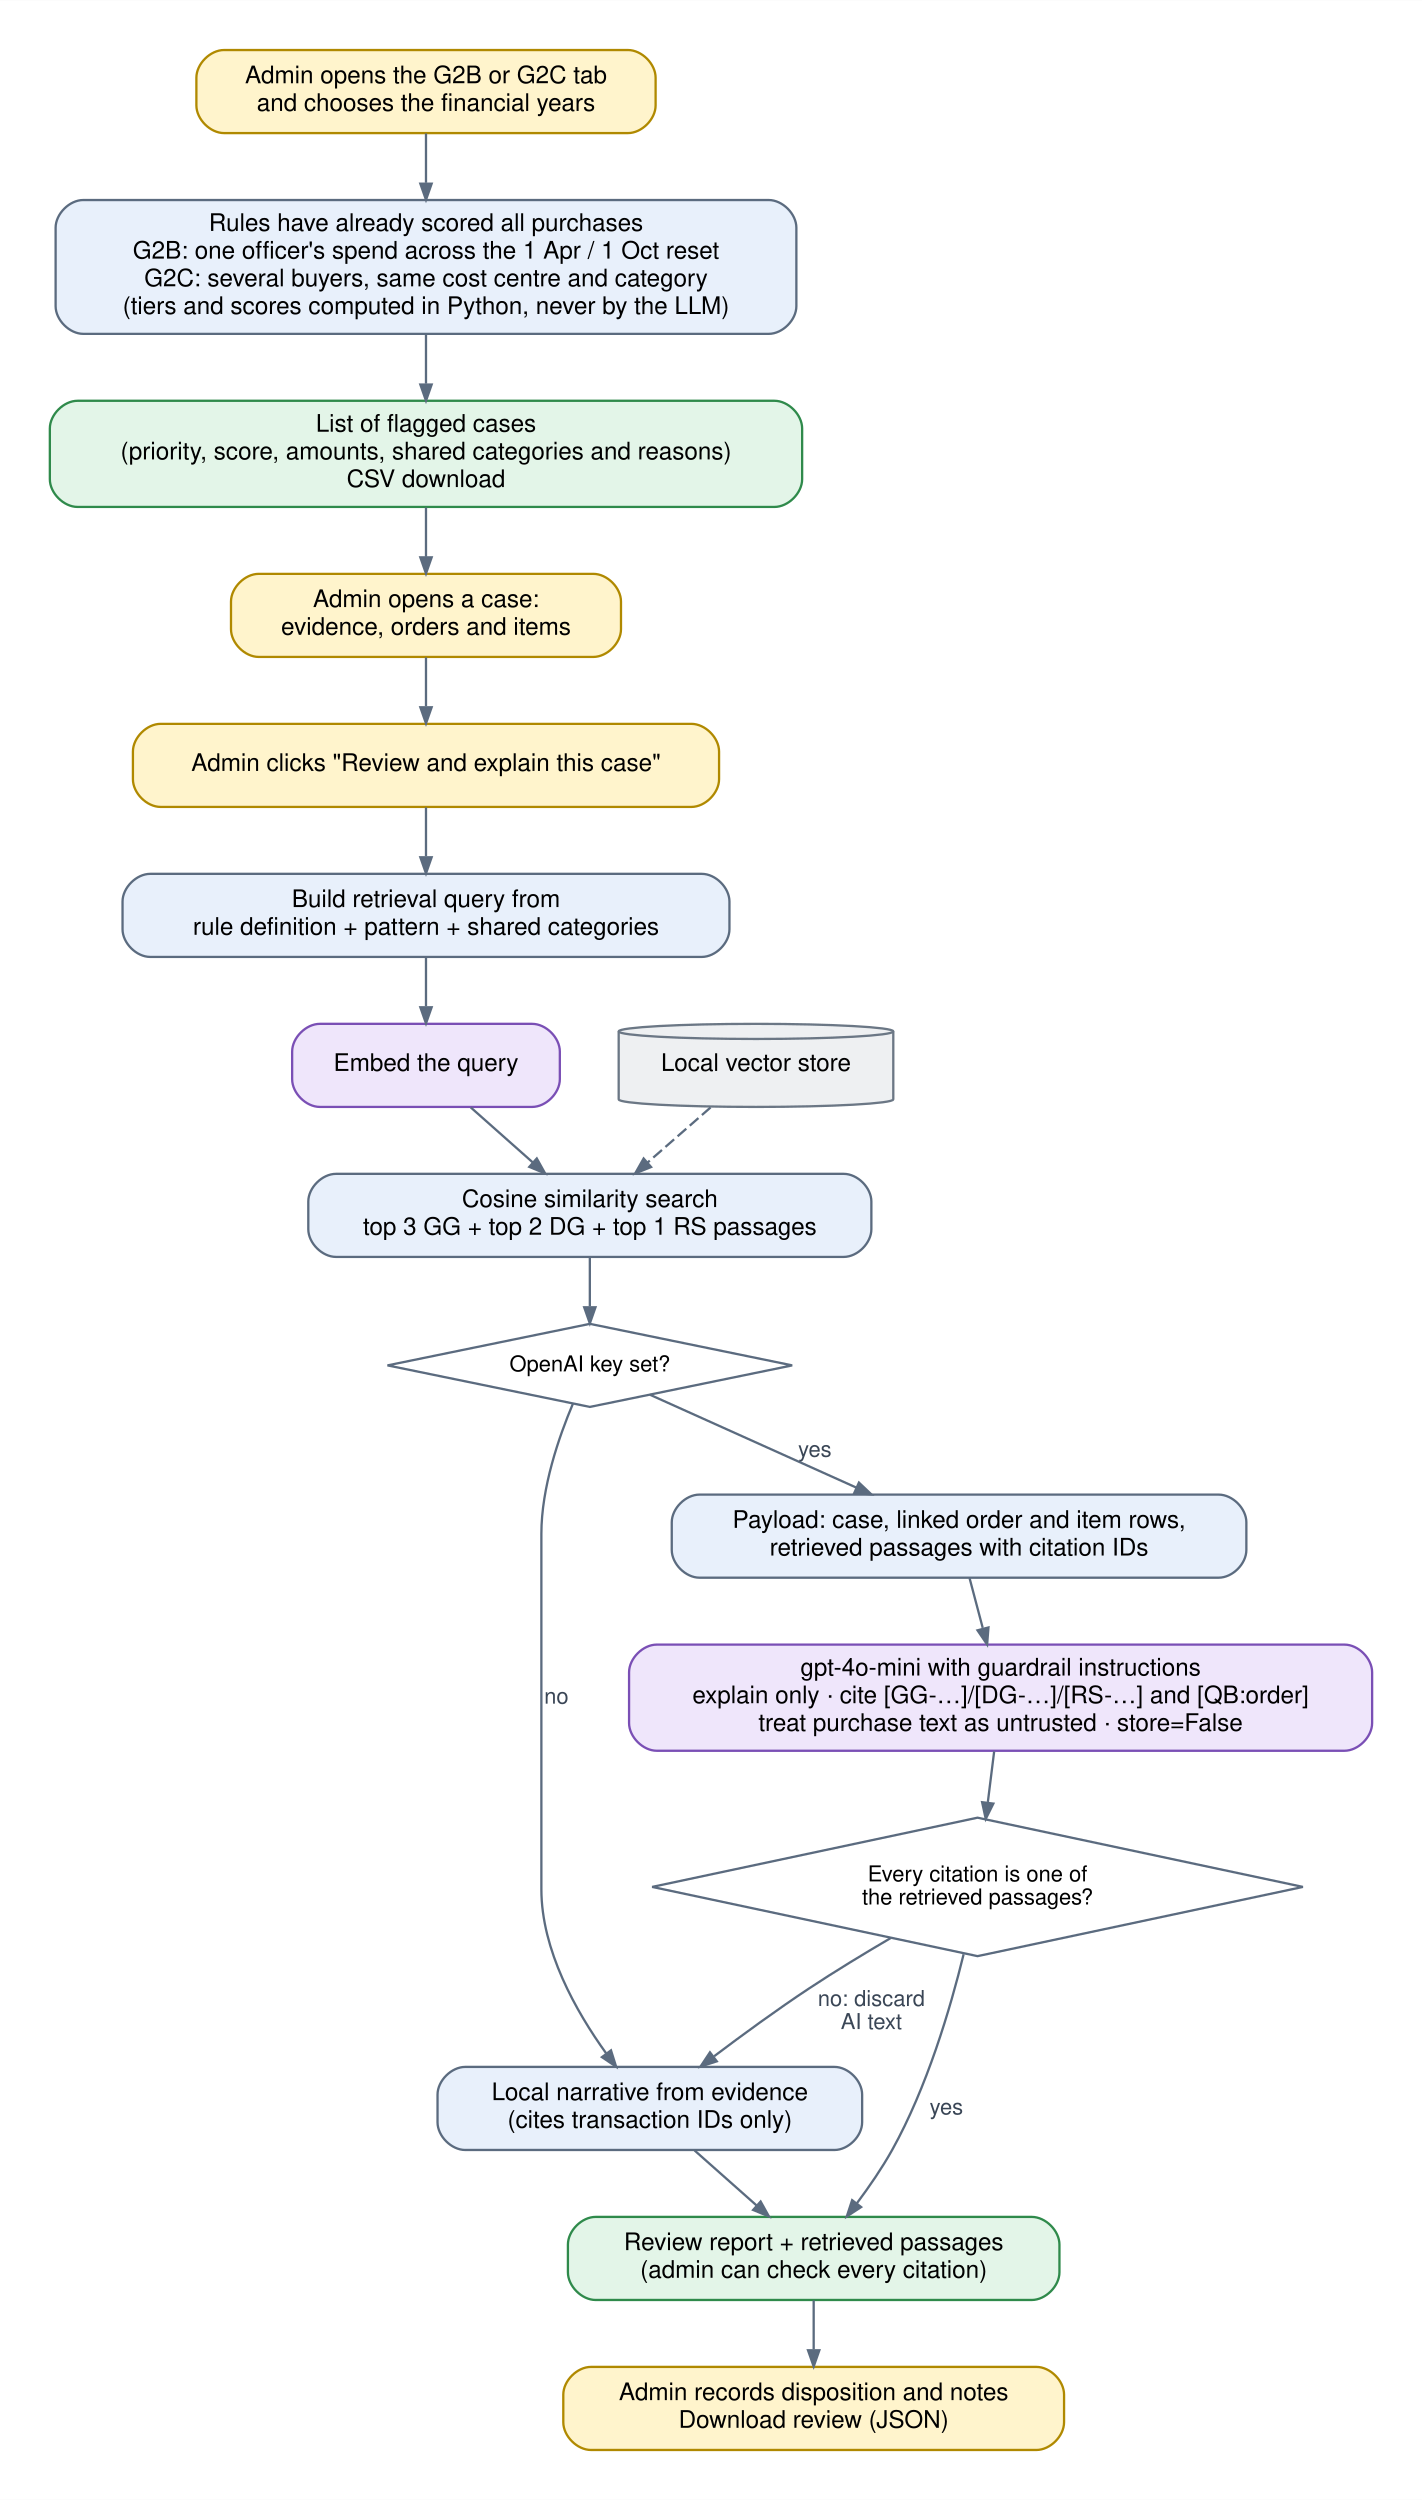
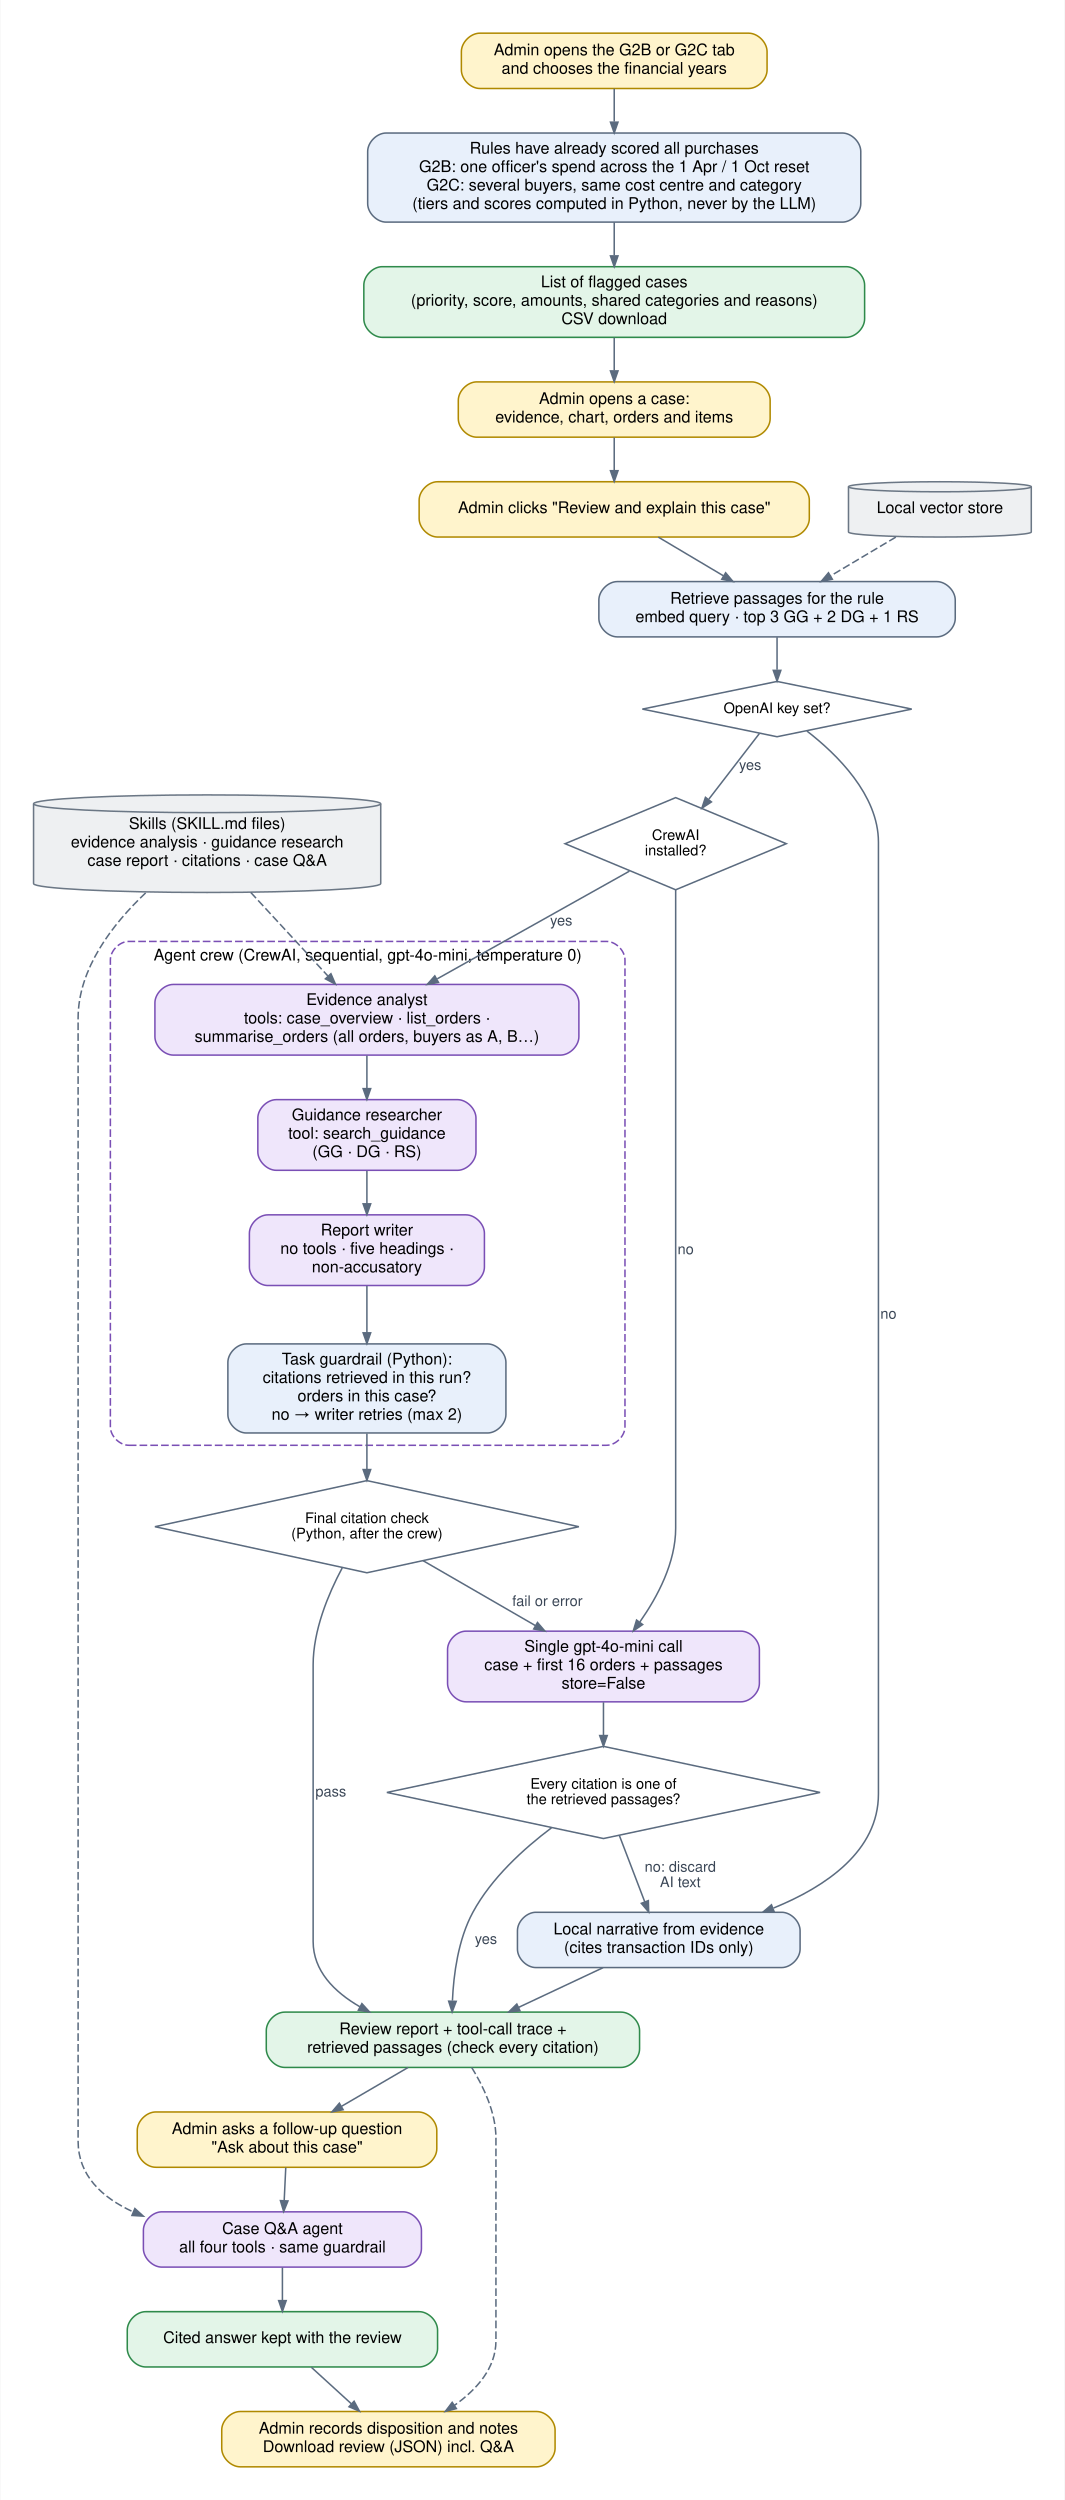
- <svg xmlns="http://www.w3.org/2000/svg" width="616pt" height="1083pt" viewBox="0.00 0.00 616.20 1083.20">
-   <g id="graph0" class="graph" transform="scale(1 1) rotate(0) translate(21.6 1061.6)">
-     <polygon fill="white" stroke="transparent" points="-21.6,21.6 -21.6,-1061.6 594.6,-1061.6 594.6,21.6 -21.6,21.6" />
+ <svg xmlns="http://www.w3.org/2000/svg" width="693pt" height="1627pt" viewBox="0.00 0.00 692.70 1627.45">
+   <g id="graph0" class="graph" transform="scale(1 1) rotate(0) translate(21.6 1605.85)">
+     <polygon fill="white" stroke="transparent" points="-21.6,21.6 -21.6,-1605.85 671.1,-1605.85 671.1,21.6 -21.6,21.6" />
+     <g id="clust1" class="cluster">
+       <path fill="white" stroke="#7a4fb5" stroke-dasharray="5,2" d="M62,-665C62,-665 373,-665 373,-665 379,-665 385,-671 385,-677 385,-677 385,-981 385,-981 385,-987 379,-993 373,-993 373,-993 62,-993 62,-993 56,-993 50,-987 50,-981 50,-981 50,-677 50,-677 50,-671 56,-665 62,-665" />
+       <text text-anchor="middle" x="217.5" y="-980.6" font-family="Helvetica,sans-Serif" font-size="10.50">Agent crew (CrewAI, sequential, gpt-4o-mini, temperature 0)</text>
+     </g>
    <g id="node1" class="node">
-       <path fill="#fff4cc" stroke="#b08900" d="M250.5,-1040C250.5,-1040 75.5,-1040 75.5,-1040 69.5,-1040 63.5,-1034 63.5,-1028 63.5,-1028 63.5,-1016 63.5,-1016 63.5,-1010 69.5,-1004 75.5,-1004 75.5,-1004 250.5,-1004 250.5,-1004 256.5,-1004 262.5,-1010 262.5,-1016 262.5,-1016 262.5,-1028 262.5,-1028 262.5,-1034 256.5,-1040 250.5,-1040" />
-       <text text-anchor="middle" x="163" y="-1025.6" font-family="Helvetica,sans-Serif" font-size="10.50">Admin opens the G2B or G2C tab</text>
-       <text text-anchor="middle" x="163" y="-1013.6" font-family="Helvetica,sans-Serif" font-size="10.50">and chooses the financial years</text>
+       <path fill="#fff4cc" stroke="#b08900" d="M465.5,-1584.25C465.5,-1584.25 290.5,-1584.25 290.5,-1584.25 284.5,-1584.25 278.5,-1578.25 278.5,-1572.25 278.5,-1572.25 278.5,-1560.25 278.5,-1560.25 278.5,-1554.25 284.5,-1548.25 290.5,-1548.25 290.5,-1548.25 465.5,-1548.25 465.5,-1548.25 471.5,-1548.25 477.5,-1554.25 477.5,-1560.25 477.5,-1560.25 477.5,-1572.25 477.5,-1572.25 477.5,-1578.25 471.5,-1584.25 465.5,-1584.25" />
+       <text text-anchor="middle" x="378" y="-1569.85" font-family="Helvetica,sans-Serif" font-size="10.50">Admin opens the G2B or G2C tab</text>
+       <text text-anchor="middle" x="378" y="-1557.85" font-family="Helvetica,sans-Serif" font-size="10.50">and chooses the financial years</text>
    </g>
    <g id="node2" class="node">
-       <path fill="#e8f0fb" stroke="#5b6b7f" d="M311.5,-975C311.5,-975 14.5,-975 14.5,-975 8.5,-975 2.5,-969 2.5,-963 2.5,-963 2.5,-929 2.5,-929 2.5,-923 8.5,-917 14.5,-917 14.5,-917 311.5,-917 311.5,-917 317.5,-917 323.5,-923 323.5,-929 323.5,-929 323.5,-963 323.5,-963 323.5,-969 317.5,-975 311.5,-975" />
-       <text text-anchor="middle" x="163" y="-961.6" font-family="Helvetica,sans-Serif" font-size="10.50">Rules have already scored all purchases</text>
-       <text text-anchor="middle" x="163" y="-949.6" font-family="Helvetica,sans-Serif" font-size="10.50">G2B: one officer's spend across the 1 Apr / 1 Oct reset</text>
-       <text text-anchor="middle" x="163" y="-937.6" font-family="Helvetica,sans-Serif" font-size="10.50">G2C: several buyers, same cost centre and category</text>
-       <text text-anchor="middle" x="163" y="-925.6" font-family="Helvetica,sans-Serif" font-size="10.50">(tiers and scores computed in Python, never by the LLM)</text>
+       <path fill="#e8f0fb" stroke="#5b6b7f" d="M526.5,-1519.25C526.5,-1519.25 229.5,-1519.25 229.5,-1519.25 223.5,-1519.25 217.5,-1513.25 217.5,-1507.25 217.5,-1507.25 217.5,-1473.25 217.5,-1473.25 217.5,-1467.25 223.5,-1461.25 229.5,-1461.25 229.5,-1461.25 526.5,-1461.25 526.5,-1461.25 532.5,-1461.25 538.5,-1467.25 538.5,-1473.25 538.5,-1473.25 538.5,-1507.25 538.5,-1507.25 538.5,-1513.25 532.5,-1519.25 526.5,-1519.25" />
+       <text text-anchor="middle" x="378" y="-1505.85" font-family="Helvetica,sans-Serif" font-size="10.50">Rules have already scored all purchases</text>
+       <text text-anchor="middle" x="378" y="-1493.85" font-family="Helvetica,sans-Serif" font-size="10.50">G2B: one officer's spend across the 1 Apr / 1 Oct reset</text>
+       <text text-anchor="middle" x="378" y="-1481.85" font-family="Helvetica,sans-Serif" font-size="10.50">G2C: several buyers, same cost centre and category</text>
+       <text text-anchor="middle" x="378" y="-1469.85" font-family="Helvetica,sans-Serif" font-size="10.50">(tiers and scores computed in Python, never by the LLM)</text>
+     </g>
+     <g id="edge4" class="edge">
+       <path fill="none" stroke="#5b6b7f" d="M378,-1548.09C378,-1541.68 378,-1534.15 378,-1526.71" />
+       <polygon fill="#5b6b7f" stroke="#5b6b7f" points="380.45,-1526.33 378,-1519.33 375.55,-1526.33 380.45,-1526.33" />
+     </g>
+     <g id="node3" class="node">
+       <path fill="#e3f5e8" stroke="#2f8a4b" d="M529,-1432.25C529,-1432.25 227,-1432.25 227,-1432.25 221,-1432.25 215,-1426.25 215,-1420.25 215,-1420.25 215,-1398.25 215,-1398.25 215,-1392.25 221,-1386.25 227,-1386.25 227,-1386.25 529,-1386.25 529,-1386.25 535,-1386.25 541,-1392.25 541,-1398.25 541,-1398.25 541,-1420.25 541,-1420.25 541,-1426.25 535,-1432.25 529,-1432.25" />
+       <text text-anchor="middle" x="378" y="-1418.85" font-family="Helvetica,sans-Serif" font-size="10.50">List of flagged cases</text>
+       <text text-anchor="middle" x="378" y="-1406.85" font-family="Helvetica,sans-Serif" font-size="10.50">(priority, score, amounts, shared categories and reasons)</text>
+       <text text-anchor="middle" x="378" y="-1394.85" font-family="Helvetica,sans-Serif" font-size="10.50">CSV download</text>
+     </g>
+     <g id="edge5" class="edge">
+       <path fill="none" stroke="#5b6b7f" d="M378,-1461.18C378,-1454.21 378,-1446.72 378,-1439.68" />
+       <polygon fill="#5b6b7f" stroke="#5b6b7f" points="380.45,-1439.28 378,-1432.28 375.55,-1439.28 380.45,-1439.28" />
+     </g>
+     <g id="node4" class="node">
+       <path fill="#fff4cc" stroke="#b08900" d="M467.5,-1357.25C467.5,-1357.25 288.5,-1357.25 288.5,-1357.25 282.5,-1357.25 276.5,-1351.25 276.5,-1345.25 276.5,-1345.25 276.5,-1333.25 276.5,-1333.25 276.5,-1327.25 282.5,-1321.25 288.5,-1321.25 288.5,-1321.25 467.5,-1321.25 467.5,-1321.25 473.5,-1321.25 479.5,-1327.25 479.5,-1333.25 479.5,-1333.25 479.5,-1345.25 479.5,-1345.25 479.5,-1351.25 473.5,-1357.25 467.5,-1357.25" />
+       <text text-anchor="middle" x="378" y="-1342.85" font-family="Helvetica,sans-Serif" font-size="10.50">Admin opens a case:</text>
+       <text text-anchor="middle" x="378" y="-1330.85" font-family="Helvetica,sans-Serif" font-size="10.50">evidence, chart, orders and items</text>
+     </g>
+     <g id="edge6" class="edge">
+       <path fill="none" stroke="#5b6b7f" d="M378,-1385.98C378,-1379.16 378,-1371.61 378,-1364.65" />
+       <polygon fill="#5b6b7f" stroke="#5b6b7f" points="380.45,-1364.39 378,-1357.39 375.55,-1364.39 380.45,-1364.39" />
+     </g>
+     <g id="node5" class="node">
+       <path fill="#fff4cc" stroke="#b08900" d="M493,-1292.25C493,-1292.25 263,-1292.25 263,-1292.25 257,-1292.25 251,-1286.25 251,-1280.25 251,-1280.25 251,-1268.25 251,-1268.25 251,-1262.25 257,-1256.25 263,-1256.25 263,-1256.25 493,-1256.25 493,-1256.25 499,-1256.25 505,-1262.25 505,-1268.25 505,-1268.25 505,-1280.25 505,-1280.25 505,-1286.25 499,-1292.25 493,-1292.25" />
+       <text text-anchor="middle" x="378" y="-1271.85" font-family="Helvetica,sans-Serif" font-size="10.50">Admin clicks "Review and explain this case"</text>
+     </g>
+     <g id="edge7" class="edge">
+       <path fill="none" stroke="#5b6b7f" d="M378,-1321.03C378,-1314.51 378,-1306.94 378,-1299.86" />
+       <polygon fill="#5b6b7f" stroke="#5b6b7f" points="380.45,-1299.44 378,-1292.44 375.55,-1299.44 380.45,-1299.44" />
+     </g>
+     <g id="node6" class="node">
+       <path fill="#e8f0fb" stroke="#5b6b7f" d="M588,-1227.25C588,-1227.25 380,-1227.25 380,-1227.25 374,-1227.25 368,-1221.25 368,-1215.25 368,-1215.25 368,-1203.25 368,-1203.25 368,-1197.25 374,-1191.25 380,-1191.25 380,-1191.25 588,-1191.25 588,-1191.25 594,-1191.25 600,-1197.25 600,-1203.25 600,-1203.25 600,-1215.25 600,-1215.25 600,-1221.25 594,-1227.25 588,-1227.25" />
+       <text text-anchor="middle" x="484" y="-1212.85" font-family="Helvetica,sans-Serif" font-size="10.50">Retrieve passages for the rule</text>
+       <text text-anchor="middle" x="484" y="-1200.85" font-family="Helvetica,sans-Serif" font-size="10.50">embed query · top 3 GG + 2 DG + 1 RS</text>
+     </g>
+     <g id="edge8" class="edge">
+       <path fill="none" stroke="#5b6b7f" d="M406.69,-1256.2C419.76,-1248.43 435.37,-1239.15 449.12,-1230.98" />
+       <polygon fill="#5b6b7f" stroke="#5b6b7f" points="450.53,-1232.99 455.29,-1227.31 448.02,-1228.78 450.53,-1232.99" />
+     </g>
+     <g id="node9" class="node">
+       <polygon fill="white" stroke="#5b6b7f" points="484,-1162.25 396.31,-1144.25 484,-1126.25 571.69,-1144.25 484,-1162.25" />
+       <text text-anchor="middle" x="484" y="-1141.65" font-family="Helvetica,sans-Serif" font-size="9.50">OpenAI key set?</text>
+     </g>
+     <g id="edge10" class="edge">
+       <path fill="none" stroke="#5b6b7f" d="M484,-1191.03C484,-1184.51 484,-1176.94 484,-1169.86" />
+       <polygon fill="#5b6b7f" stroke="#5b6b7f" points="486.45,-1169.44 484,-1162.44 481.55,-1169.44 486.45,-1169.44" />
+     </g>
+     <g id="node7" class="node">
+       <path fill="#eef0f2" stroke="#6b7785" d="M649.5,-1288.98C649.5,-1290.78 622.83,-1292.25 590,-1292.25 557.17,-1292.25 530.5,-1290.78 530.5,-1288.98 530.5,-1288.98 530.5,-1259.52 530.5,-1259.52 530.5,-1257.72 557.17,-1256.25 590,-1256.25 622.83,-1256.25 649.5,-1257.72 649.5,-1259.52 649.5,-1259.52 649.5,-1288.98 649.5,-1288.98" />
+       <path fill="none" stroke="#6b7785" d="M649.5,-1288.98C649.5,-1287.17 622.83,-1285.7 590,-1285.7 557.17,-1285.7 530.5,-1287.17 530.5,-1288.98" />
+       <text text-anchor="middle" x="590" y="-1271.85" font-family="Helvetica,sans-Serif" font-size="10.50">Local vector store</text>
+     </g>
+     <g id="edge9" class="edge">
+       <path fill="none" stroke="#5b6b7f" stroke-dasharray="5,2" d="M561.31,-1256.2C548.24,-1248.43 532.63,-1239.15 518.88,-1230.98" />
+       <polygon fill="#5b6b7f" stroke="#5b6b7f" points="519.98,-1228.78 512.71,-1227.31 517.47,-1232.99 519.98,-1228.78" />
+     </g>
+     <g id="node8" class="node">
+       <path fill="#eef0f2" stroke="#6b7785" d="M226,-1082.6C226,-1085.79 175.35,-1088.38 113,-1088.38 50.65,-1088.38 0,-1085.79 0,-1082.6 0,-1082.6 0,-1030.65 0,-1030.65 0,-1027.46 50.65,-1024.87 113,-1024.87 175.35,-1024.87 226,-1027.46 226,-1030.65 226,-1030.65 226,-1082.6 226,-1082.6" />
+       <path fill="none" stroke="#6b7785" d="M226,-1082.6C226,-1079.42 175.35,-1076.83 113,-1076.83 50.65,-1076.83 0,-1079.42 0,-1082.6" />
+       <text text-anchor="middle" x="113" y="-1066.22" font-family="Helvetica,sans-Serif" font-size="10.50">Skills (SKILL.md files)</text>
+       <text text-anchor="middle" x="113" y="-1054.22" font-family="Helvetica,sans-Serif" font-size="10.50">evidence analysis · guidance research</text>
+       <text text-anchor="middle" x="113" y="-1042.22" font-family="Helvetica,sans-Serif" font-size="10.50">case report · citations · case Q&amp;A</text>
+     </g>
+     <g id="node11" class="node">
+       <path fill="#efe6fb" stroke="#7a4fb5" d="M343,-965C343,-965 91,-965 91,-965 85,-965 79,-959 79,-953 79,-953 79,-931 79,-931 79,-925 85,-919 91,-919 91,-919 343,-919 343,-919 349,-919 355,-925 355,-931 355,-931 355,-953 355,-953 355,-959 349,-965 343,-965" />
+       <text text-anchor="middle" x="217" y="-951.6" font-family="Helvetica,sans-Serif" font-size="10.50">Evidence analyst</text>
+       <text text-anchor="middle" x="217" y="-939.6" font-family="Helvetica,sans-Serif" font-size="10.50">tools: case_overview · list_orders ·</text>
+       <text text-anchor="middle" x="217" y="-927.6" font-family="Helvetica,sans-Serif" font-size="10.50">summarise_orders (all orders, buyers as A, B…)</text>
+     </g>
+     <g id="edge15" class="edge">
+       <path fill="none" stroke="#5b6b7f" stroke-dasharray="5,2" d="M141.42,-1024.85C157.09,-1007.88 176.38,-986.99 191.55,-970.56" />
+       <polygon fill="#5b6b7f" stroke="#5b6b7f" points="193.58,-971.97 196.53,-965.17 189.98,-968.65 193.58,-971.97" />
+     </g>
+     <g id="node21" class="node">
+       <path fill="#efe6fb" stroke="#7a4fb5" d="M240.5,-166C240.5,-166 83.5,-166 83.5,-166 77.5,-166 71.5,-160 71.5,-154 71.5,-154 71.5,-142 71.5,-142 71.5,-136 77.5,-130 83.5,-130 83.5,-130 240.5,-130 240.5,-130 246.5,-130 252.5,-136 252.5,-142 252.5,-142 252.5,-154 252.5,-154 252.5,-160 246.5,-166 240.5,-166" />
+       <text text-anchor="middle" x="162" y="-151.6" font-family="Helvetica,sans-Serif" font-size="10.50">Case Q&amp;A agent</text>
+       <text text-anchor="middle" x="162" y="-139.6" font-family="Helvetica,sans-Serif" font-size="10.50">all four tools · same guardrail</text>
+     </g>
+     <g id="edge16" class="edge">
+       <path fill="none" stroke="#5b6b7f" stroke-dasharray="5,2" d="M72.97,-1024.61C51.33,-1004.14 29,-975.2 29,-943 29,-943 29,-943 29,-212 29,-189.66 44.52,-175.23 64.96,-165.91" />
+       <polygon fill="#5b6b7f" stroke="#5b6b7f" points="65.95,-168.15 71.45,-163.18 64.05,-163.64 65.95,-168.15" />
+     </g>
+     <g id="node10" class="node">
+       <polygon fill="white" stroke="#5b6b7f" points="418,-1086.62 346,-1056.62 418,-1026.62 490,-1056.62 418,-1086.62" />
+       <text text-anchor="middle" x="418" y="-1059.03" font-family="Helvetica,sans-Serif" font-size="9.50">CrewAI</text>
+       <text text-anchor="middle" x="418" y="-1049.03" font-family="Helvetica,sans-Serif" font-size="9.50">installed?</text>
+     </g>
+     <g id="edge12" class="edge">
+       <path fill="none" stroke="#5b6b7f" d="M472.5,-1128.34C463.46,-1116.6 450.59,-1099.9 439.63,-1085.68" />
+       <polygon fill="#5b6b7f" stroke="#5b6b7f" points="441.27,-1083.81 435.06,-1079.76 437.39,-1086.8 441.27,-1083.81" />
+       <text text-anchor="middle" x="466.5" y="-1104.65" font-family="Helvetica,sans-Serif" font-size="9.50" fill="#3a4656">yes</text>
+     </g>
+     <g id="node18" class="node">
+       <path fill="#e8f0fb" stroke="#5b6b7f" d="M487,-361C487,-361 327,-361 327,-361 321,-361 315,-355 315,-349 315,-349 315,-337 315,-337 315,-331 321,-325 327,-325 327,-325 487,-325 487,-325 493,-325 499,-331 499,-337 499,-337 499,-349 499,-349 499,-355 493,-361 487,-361" />
+       <text text-anchor="middle" x="407" y="-346.6" font-family="Helvetica,sans-Serif" font-size="10.50">Local narrative from evidence</text>
+       <text text-anchor="middle" x="407" y="-334.6" font-family="Helvetica,sans-Serif" font-size="10.50">(cites transaction IDs only)</text>
+     </g>
+     <g id="edge11" class="edge">
+       <path fill="none" stroke="#5b6b7f" d="M503.45,-1129.95C522.91,-1114.89 550,-1088.41 550,-1057.62 550,-1057.62 550,-1057.62 550,-438 550,-401.09 516.33,-377.87 481.67,-363.74" />
+       <polygon fill="#5b6b7f" stroke="#5b6b7f" points="482.14,-361.3 474.73,-361.04 480.36,-365.86 482.14,-361.3" />
+       <text text-anchor="middle" x="556.5" y="-747.4" font-family="Helvetica,sans-Serif" font-size="9.50" fill="#3a4656">no</text>
+     </g>
+     <g id="edge13" class="edge">
+       <path fill="none" stroke="#5b6b7f" d="M387.91,-1038.76C354.78,-1020.2 301.14,-990.14 262.79,-968.66" />
+       <polygon fill="#5b6b7f" stroke="#5b6b7f" points="263.6,-966.3 256.29,-965.02 261.2,-970.58 263.6,-966.3" />
+       <text text-anchor="middle" x="343.5" y="-1003.4" font-family="Helvetica,sans-Serif" font-size="9.50" fill="#3a4656">yes</text>
+     </g>
+     <g id="node16" class="node">
+       <path fill="#efe6fb" stroke="#7a4fb5" d="M460.5,-544C460.5,-544 281.5,-544 281.5,-544 275.5,-544 269.5,-538 269.5,-532 269.5,-532 269.5,-510 269.5,-510 269.5,-504 275.5,-498 281.5,-498 281.5,-498 460.5,-498 460.5,-498 466.5,-498 472.5,-504 472.5,-510 472.5,-510 472.5,-532 472.5,-532 472.5,-538 466.5,-544 460.5,-544" />
+       <text text-anchor="middle" x="371" y="-530.6" font-family="Helvetica,sans-Serif" font-size="10.50">Single gpt-4o-mini call</text>
+       <text text-anchor="middle" x="371" y="-518.6" font-family="Helvetica,sans-Serif" font-size="10.50">case + first 16 orders + passages</text>
+       <text text-anchor="middle" x="371" y="-506.6" font-family="Helvetica,sans-Serif" font-size="10.50">store=False</text>
+     </g>
+     <g id="edge14" class="edge">
+       <path fill="none" stroke="#5b6b7f" d="M418,-1026.46C418,-1003.72 418,-971.35 418,-943 418,-943 418,-943 418,-611 418,-588.75 406.37,-566.61 394.68,-549.98" />
+       <polygon fill="#5b6b7f" stroke="#5b6b7f" points="396.5,-548.31 390.39,-544.11 392.54,-551.21 396.5,-548.31" />
+       <text text-anchor="middle" x="424.5" y="-789.4" font-family="Helvetica,sans-Serif" font-size="9.50" fill="#3a4656">no</text>
+     </g>
+     <g id="node12" class="node">
+       <path fill="#efe6fb" stroke="#7a4fb5" d="M276,-890C276,-890 158,-890 158,-890 152,-890 146,-884 146,-878 146,-878 146,-856 146,-856 146,-850 152,-844 158,-844 158,-844 276,-844 276,-844 282,-844 288,-850 288,-856 288,-856 288,-878 288,-878 288,-884 282,-890 276,-890" />
+       <text text-anchor="middle" x="217" y="-876.6" font-family="Helvetica,sans-Serif" font-size="10.50">Guidance researcher</text>
+       <text text-anchor="middle" x="217" y="-864.6" font-family="Helvetica,sans-Serif" font-size="10.50">tool: search_guidance</text>
+       <text text-anchor="middle" x="217" y="-852.6" font-family="Helvetica,sans-Serif" font-size="10.50">(GG · DG · RS)</text>
    </g>
    <g id="edge1" class="edge">
-       <path fill="none" stroke="#5b6b7f" d="M163,-1003.84C163,-997.43 163,-989.9 163,-982.46" />
-       <polygon fill="#5b6b7f" stroke="#5b6b7f" points="165.45,-982.08 163,-975.08 160.55,-982.08 165.45,-982.08" />
-     </g>
-     <g id="node3" class="node">
-       <path fill="#e3f5e8" stroke="#2f8a4b" d="M314,-888C314,-888 12,-888 12,-888 6,-888 0,-882 0,-876 0,-876 0,-854 0,-854 0,-848 6,-842 12,-842 12,-842 314,-842 314,-842 320,-842 326,-848 326,-854 326,-854 326,-876 326,-876 326,-882 320,-888 314,-888" />
-       <text text-anchor="middle" x="163" y="-874.6" font-family="Helvetica,sans-Serif" font-size="10.50">List of flagged cases</text>
-       <text text-anchor="middle" x="163" y="-862.6" font-family="Helvetica,sans-Serif" font-size="10.50">(priority, score, amounts, shared categories and reasons)</text>
-       <text text-anchor="middle" x="163" y="-850.6" font-family="Helvetica,sans-Serif" font-size="10.50">CSV download</text>
+       <path fill="none" stroke="#5b6b7f" d="M217,-918.7C217,-911.91 217,-904.34 217,-897.16" />
+       <polygon fill="#5b6b7f" stroke="#5b6b7f" points="219.45,-897.16 217,-890.16 214.55,-897.16 219.45,-897.16" />
+     </g>
+     <g id="node13" class="node">
+       <path fill="#efe6fb" stroke="#7a4fb5" d="M281.5,-815C281.5,-815 152.5,-815 152.5,-815 146.5,-815 140.5,-809 140.5,-803 140.5,-803 140.5,-781 140.5,-781 140.5,-775 146.5,-769 152.5,-769 152.5,-769 281.5,-769 281.5,-769 287.5,-769 293.5,-775 293.5,-781 293.5,-781 293.5,-803 293.5,-803 293.5,-809 287.5,-815 281.5,-815" />
+       <text text-anchor="middle" x="217" y="-801.6" font-family="Helvetica,sans-Serif" font-size="10.50">Report writer</text>
+       <text text-anchor="middle" x="217" y="-789.6" font-family="Helvetica,sans-Serif" font-size="10.50">no tools · five headings ·</text>
+       <text text-anchor="middle" x="217" y="-777.6" font-family="Helvetica,sans-Serif" font-size="10.50">non-accusatory</text>
    </g>
    <g id="edge2" class="edge">
-       <path fill="none" stroke="#5b6b7f" d="M163,-916.93C163,-909.96 163,-902.47 163,-895.43" />
-       <polygon fill="#5b6b7f" stroke="#5b6b7f" points="165.45,-895.03 163,-888.03 160.55,-895.03 165.45,-895.03" />
-     </g>
-     <g id="node4" class="node">
-       <path fill="#fff4cc" stroke="#b08900" d="M235.5,-813C235.5,-813 90.5,-813 90.5,-813 84.5,-813 78.5,-807 78.5,-801 78.5,-801 78.5,-789 78.5,-789 78.5,-783 84.5,-777 90.5,-777 90.5,-777 235.5,-777 235.5,-777 241.5,-777 247.5,-783 247.5,-789 247.5,-789 247.5,-801 247.5,-801 247.5,-807 241.5,-813 235.5,-813" />
-       <text text-anchor="middle" x="163" y="-798.6" font-family="Helvetica,sans-Serif" font-size="10.50">Admin opens a case:</text>
-       <text text-anchor="middle" x="163" y="-786.6" font-family="Helvetica,sans-Serif" font-size="10.50">evidence, orders and items</text>
+       <path fill="none" stroke="#5b6b7f" d="M217,-843.7C217,-836.91 217,-829.34 217,-822.16" />
+       <polygon fill="#5b6b7f" stroke="#5b6b7f" points="219.45,-822.16 217,-815.16 214.55,-822.16 219.45,-822.16" />
+     </g>
+     <g id="node14" class="node">
+       <path fill="#e8f0fb" stroke="#5b6b7f" d="M295.5,-731C295.5,-731 138.5,-731 138.5,-731 132.5,-731 126.5,-725 126.5,-719 126.5,-719 126.5,-685 126.5,-685 126.5,-679 132.5,-673 138.5,-673 138.5,-673 295.5,-673 295.5,-673 301.5,-673 307.5,-679 307.5,-685 307.5,-685 307.5,-719 307.5,-719 307.5,-725 301.5,-731 295.5,-731" />
+       <text text-anchor="middle" x="217" y="-717.6" font-family="Helvetica,sans-Serif" font-size="10.50">Task guardrail (Python):</text>
+       <text text-anchor="middle" x="217" y="-705.6" font-family="Helvetica,sans-Serif" font-size="10.50">citations retrieved in this run?</text>
+       <text text-anchor="middle" x="217" y="-693.6" font-family="Helvetica,sans-Serif" font-size="10.50">orders in this case?</text>
+       <text text-anchor="middle" x="217" y="-681.6" font-family="Helvetica,sans-Serif" font-size="10.50">no → writer retries (max 2)</text>
    </g>
    <g id="edge3" class="edge">
-       <path fill="none" stroke="#5b6b7f" d="M163,-841.73C163,-834.91 163,-827.36 163,-820.4" />
-       <polygon fill="#5b6b7f" stroke="#5b6b7f" points="165.45,-820.14 163,-813.14 160.55,-820.14 165.45,-820.14" />
-     </g>
-     <g id="node5" class="node">
-       <path fill="#fff4cc" stroke="#b08900" d="M278,-748C278,-748 48,-748 48,-748 42,-748 36,-742 36,-736 36,-736 36,-724 36,-724 36,-718 42,-712 48,-712 48,-712 278,-712 278,-712 284,-712 290,-718 290,-724 290,-724 290,-736 290,-736 290,-742 284,-748 278,-748" />
-       <text text-anchor="middle" x="163" y="-727.6" font-family="Helvetica,sans-Serif" font-size="10.50">Admin clicks "Review and explain this case"</text>
-     </g>
-     <g id="edge4" class="edge">
-       <path fill="none" stroke="#5b6b7f" d="M163,-776.78C163,-770.26 163,-762.69 163,-755.61" />
-       <polygon fill="#5b6b7f" stroke="#5b6b7f" points="165.45,-755.19 163,-748.19 160.55,-755.19 165.45,-755.19" />
-     </g>
-     <g id="node6" class="node">
-       <path fill="#e8f0fb" stroke="#5b6b7f" d="M282.5,-683C282.5,-683 43.5,-683 43.5,-683 37.5,-683 31.5,-677 31.5,-671 31.5,-671 31.5,-659 31.5,-659 31.5,-653 37.5,-647 43.5,-647 43.5,-647 282.5,-647 282.5,-647 288.5,-647 294.5,-653 294.5,-659 294.5,-659 294.5,-671 294.5,-671 294.5,-677 288.5,-683 282.5,-683" />
-       <text text-anchor="middle" x="163" y="-668.6" font-family="Helvetica,sans-Serif" font-size="10.50">Build retrieval query from</text>
-       <text text-anchor="middle" x="163" y="-656.6" font-family="Helvetica,sans-Serif" font-size="10.50">rule definition + pattern + shared categories</text>
-     </g>
-     <g id="edge5" class="edge">
-       <path fill="none" stroke="#5b6b7f" d="M163,-711.78C163,-705.26 163,-697.69 163,-690.61" />
-       <polygon fill="#5b6b7f" stroke="#5b6b7f" points="165.45,-690.19 163,-683.19 160.55,-690.19 165.45,-690.19" />
-     </g>
-     <g id="node7" class="node">
-       <path fill="#efe6fb" stroke="#7a4fb5" d="M209,-618C209,-618 117,-618 117,-618 111,-618 105,-612 105,-606 105,-606 105,-594 105,-594 105,-588 111,-582 117,-582 117,-582 209,-582 209,-582 215,-582 221,-588 221,-594 221,-594 221,-606 221,-606 221,-612 215,-618 209,-618" />
-       <text text-anchor="middle" x="163" y="-597.6" font-family="Helvetica,sans-Serif" font-size="10.50">Embed the query</text>
-     </g>
-     <g id="edge6" class="edge">
-       <path fill="none" stroke="#5b6b7f" d="M163,-646.78C163,-640.26 163,-632.69 163,-625.61" />
-       <polygon fill="#5b6b7f" stroke="#5b6b7f" points="165.45,-625.19 163,-618.19 160.55,-625.19 165.45,-625.19" />
-     </g>
-     <g id="node8" class="node">
-       <path fill="#e8f0fb" stroke="#5b6b7f" d="M344,-553C344,-553 124,-553 124,-553 118,-553 112,-547 112,-541 112,-541 112,-529 112,-529 112,-523 118,-517 124,-517 124,-517 344,-517 344,-517 350,-517 356,-523 356,-529 356,-529 356,-541 356,-541 356,-547 350,-553 344,-553" />
-       <text text-anchor="middle" x="234" y="-538.6" font-family="Helvetica,sans-Serif" font-size="10.50">Cosine similarity search</text>
-       <text text-anchor="middle" x="234" y="-526.6" font-family="Helvetica,sans-Serif" font-size="10.50">top 3 GG + top 2 DG + top 1 RS passages</text>
-     </g>
-     <g id="edge7" class="edge">
-       <path fill="none" stroke="#5b6b7f" d="M182.4,-581.78C190.7,-574.42 200.48,-565.74 209.29,-557.93" />
-       <polygon fill="#5b6b7f" stroke="#5b6b7f" points="211.01,-559.67 214.62,-553.19 207.76,-556.01 211.01,-559.67" />
-     </g>
-     <g id="node10" class="node">
-       <polygon fill="white" stroke="#5b6b7f" points="234,-488 146.31,-470 234,-452 321.69,-470 234,-488" />
-       <text text-anchor="middle" x="234" y="-467.4" font-family="Helvetica,sans-Serif" font-size="9.50">OpenAI key set?</text>
-     </g>
-     <g id="edge9" class="edge">
-       <path fill="none" stroke="#5b6b7f" d="M234,-516.78C234,-510.26 234,-502.69 234,-495.61" />
-       <polygon fill="#5b6b7f" stroke="#5b6b7f" points="236.45,-495.19 234,-488.19 231.55,-495.19 236.45,-495.19" />
-     </g>
-     <g id="node9" class="node">
-       <path fill="#eef0f2" stroke="#6b7785" d="M365.5,-614.73C365.5,-616.53 338.83,-618 306,-618 273.17,-618 246.5,-616.53 246.5,-614.73 246.5,-614.73 246.5,-585.27 246.5,-585.27 246.5,-583.47 273.17,-582 306,-582 338.83,-582 365.5,-583.47 365.5,-585.27 365.5,-585.27 365.5,-614.73 365.5,-614.73" />
-       <path fill="none" stroke="#6b7785" d="M365.5,-614.73C365.5,-612.92 338.83,-611.45 306,-611.45 273.17,-611.45 246.5,-612.92 246.5,-614.73" />
-       <text text-anchor="middle" x="306" y="-597.6" font-family="Helvetica,sans-Serif" font-size="10.50">Local vector store</text>
-     </g>
-     <g id="edge8" class="edge">
-       <path fill="none" stroke="#5b6b7f" stroke-dasharray="5,2" d="M286.33,-581.78C277.91,-574.42 267.99,-565.74 259.06,-557.93" />
-       <polygon fill="#5b6b7f" stroke="#5b6b7f" points="260.53,-555.96 253.65,-553.19 257.31,-559.65 260.53,-555.96" />
-     </g>
-     <g id="node11" class="node">
-       <path fill="#e8f0fb" stroke="#5b6b7f" d="M340,-166C340,-166 180,-166 180,-166 174,-166 168,-160 168,-154 168,-154 168,-142 168,-142 168,-136 174,-130 180,-130 180,-130 340,-130 340,-130 346,-130 352,-136 352,-142 352,-142 352,-154 352,-154 352,-160 346,-166 340,-166" />
-       <text text-anchor="middle" x="260" y="-151.6" font-family="Helvetica,sans-Serif" font-size="10.50">Local narrative from evidence</text>
-       <text text-anchor="middle" x="260" y="-139.6" font-family="Helvetica,sans-Serif" font-size="10.50">(cites transaction IDs only)</text>
-     </g>
-     <g id="edge10" class="edge">
-       <path fill="none" stroke="#5b6b7f" d="M226.66,-453.37C220.6,-439.03 213,-417.05 213,-397 213,-397 213,-397 213,-243 213,-216.61 228.01,-190.03 241.06,-171.9" />
-       <polygon fill="#5b6b7f" stroke="#5b6b7f" points="243.17,-173.17 245.39,-166.09 239.24,-170.24 243.17,-173.17" />
-       <text text-anchor="middle" x="219.5" y="-323.4" font-family="Helvetica,sans-Serif" font-size="9.50" fill="#3a4656">no</text>
-     </g>
-     <g id="node12" class="node">
-       <path fill="#e8f0fb" stroke="#5b6b7f" d="M506.5,-414C506.5,-414 281.5,-414 281.5,-414 275.5,-414 269.5,-408 269.5,-402 269.5,-402 269.5,-390 269.5,-390 269.5,-384 275.5,-378 281.5,-378 281.5,-378 506.5,-378 506.5,-378 512.5,-378 518.5,-384 518.5,-390 518.5,-390 518.5,-402 518.5,-402 518.5,-408 512.5,-414 506.5,-414" />
-       <text text-anchor="middle" x="394" y="-399.6" font-family="Helvetica,sans-Serif" font-size="10.50">Payload: case, linked order and item rows,</text>
-       <text text-anchor="middle" x="394" y="-387.6" font-family="Helvetica,sans-Serif" font-size="10.50">retrieved passages with citation IDs</text>
-     </g>
-     <g id="edge11" class="edge">
-       <path fill="none" stroke="#5b6b7f" d="M260.06,-457.27C284.27,-446.38 320.8,-429.94 349.6,-416.98" />
-       <polygon fill="#5b6b7f" stroke="#5b6b7f" points="350.61,-419.21 355.99,-414.1 348.6,-414.74 350.61,-419.21" />
-       <text text-anchor="middle" x="331.5" y="-430.4" font-family="Helvetica,sans-Serif" font-size="9.50" fill="#3a4656">yes</text>
+       <path fill="none" stroke="#5b6b7f" d="M217,-768.79C217,-759.53 217,-748.53 217,-738.21" />
+       <polygon fill="#5b6b7f" stroke="#5b6b7f" points="219.45,-738.21 217,-731.21 214.55,-738.21 219.45,-738.21" />
    </g>
    <g id="node15" class="node">
-       <path fill="#e3f5e8" stroke="#2f8a4b" d="M425.5,-101C425.5,-101 236.5,-101 236.5,-101 230.5,-101 224.5,-95 224.5,-89 224.5,-89 224.5,-77 224.5,-77 224.5,-71 230.5,-65 236.5,-65 236.5,-65 425.5,-65 425.5,-65 431.5,-65 437.5,-71 437.5,-77 437.5,-77 437.5,-89 437.5,-89 437.5,-95 431.5,-101 425.5,-101" />
-       <text text-anchor="middle" x="331" y="-86.6" font-family="Helvetica,sans-Serif" font-size="10.50">Review report + retrieved passages</text>
-       <text text-anchor="middle" x="331" y="-74.6" font-family="Helvetica,sans-Serif" font-size="10.50">(admin can check every citation)</text>
-     </g>
-     <g id="edge16" class="edge">
-       <path fill="none" stroke="#5b6b7f" d="M279.4,-129.78C287.7,-122.42 297.48,-113.74 306.29,-105.93" />
-       <polygon fill="#5b6b7f" stroke="#5b6b7f" points="308.01,-107.67 311.62,-101.19 304.76,-104.01 308.01,-107.67" />
-     </g>
-     <g id="node13" class="node">
-       <path fill="#efe6fb" stroke="#7a4fb5" d="M561,-349C561,-349 263,-349 263,-349 257,-349 251,-343 251,-337 251,-337 251,-315 251,-315 251,-309 257,-303 263,-303 263,-303 561,-303 561,-303 567,-303 573,-309 573,-315 573,-315 573,-337 573,-337 573,-343 567,-349 561,-349" />
-       <text text-anchor="middle" x="412" y="-335.6" font-family="Helvetica,sans-Serif" font-size="10.50">gpt-4o-mini with guardrail instructions</text>
-       <text text-anchor="middle" x="412" y="-323.6" font-family="Helvetica,sans-Serif" font-size="10.50">explain only · cite [GG-…]/[DG-…]/[RS-…] and [QB:order]</text>
-       <text text-anchor="middle" x="412" y="-311.6" font-family="Helvetica,sans-Serif" font-size="10.50">treat purchase text as untrusted · store=False</text>
-     </g>
-     <g id="edge12" class="edge">
-       <path fill="none" stroke="#5b6b7f" d="M398.54,-377.84C400.28,-371.29 402.31,-363.62 404.25,-356.26" />
-       <polygon fill="#5b6b7f" stroke="#5b6b7f" points="406.74,-356.44 406.16,-349.05 402,-355.19 406.74,-356.44" />
-     </g>
-     <g id="node14" class="node">
-       <polygon fill="white" stroke="#5b6b7f" points="402,-274 261,-244 402,-214 543,-244 402,-274" />
-       <text text-anchor="middle" x="402" y="-246.4" font-family="Helvetica,sans-Serif" font-size="9.50">Every citation is one of</text>
-       <text text-anchor="middle" x="402" y="-236.4" font-family="Helvetica,sans-Serif" font-size="9.50">the retrieved passages?</text>
-     </g>
-     <g id="edge13" class="edge">
-       <path fill="none" stroke="#5b6b7f" d="M409.21,-302.72C408.36,-295.92 407.41,-288.27 406.48,-280.81" />
-       <polygon fill="#5b6b7f" stroke="#5b6b7f" points="408.86,-280.1 405.56,-273.46 403.99,-280.71 408.86,-280.1" />
-     </g>
-     <g id="edge15" class="edge">
-       <path fill="none" stroke="#5b6b7f" d="M364.4,-221.86C352.89,-215.12 340.29,-207.47 329,-200 315.12,-190.82 300.21,-179.94 287.82,-170.59" />
-       <polygon fill="#5b6b7f" stroke="#5b6b7f" points="289.01,-168.42 281.95,-166.14 286.05,-172.32 289.01,-168.42" />
-       <text text-anchor="middle" x="356" y="-192.4" font-family="Helvetica,sans-Serif" font-size="9.50" fill="#3a4656">no: discard</text>
-       <text text-anchor="middle" x="356" y="-182.4" font-family="Helvetica,sans-Serif" font-size="9.50" fill="#3a4656">AI text</text>
-     </g>
-     <g id="edge14" class="edge">
-       <path fill="none" stroke="#5b6b7f" d="M395.98,-214.83C390.19,-191.19 380.08,-157.05 365,-130 360.62,-122.14 355.08,-114.08 349.75,-106.95" />
-       <polygon fill="#5b6b7f" stroke="#5b6b7f" points="351.55,-105.27 345.35,-101.2 347.66,-108.25 351.55,-105.27" />
-       <text text-anchor="middle" x="388.5" y="-145.4" font-family="Helvetica,sans-Serif" font-size="9.50" fill="#3a4656">yes</text>
-     </g>
-     <g id="node16" class="node">
-       <path fill="#fff4cc" stroke="#b08900" d="M427.5,-36C427.5,-36 234.5,-36 234.5,-36 228.5,-36 222.5,-30 222.5,-24 222.5,-24 222.5,-12 222.5,-12 222.5,-6 228.5,0 234.5,0 234.5,0 427.5,0 427.5,0 433.5,0 439.5,-6 439.5,-12 439.5,-12 439.5,-24 439.5,-24 439.5,-30 433.5,-36 427.5,-36" />
-       <text text-anchor="middle" x="331" y="-21.6" font-family="Helvetica,sans-Serif" font-size="10.50">Admin records disposition and notes</text>
-       <text text-anchor="middle" x="331" y="-9.6" font-family="Helvetica,sans-Serif" font-size="10.50">Download review (JSON)</text>
+       <polygon fill="white" stroke="#5b6b7f" points="217,-642 79,-612 217,-582 355,-612 217,-642" />
+       <text text-anchor="middle" x="217" y="-614.4" font-family="Helvetica,sans-Serif" font-size="9.50">Final citation check</text>
+       <text text-anchor="middle" x="217" y="-604.4" font-family="Helvetica,sans-Serif" font-size="9.50">(Python, after the crew)</text>
    </g>
    <g id="edge17" class="edge">
-       <path fill="none" stroke="#5b6b7f" d="M331,-64.78C331,-58.26 331,-50.69 331,-43.61" />
-       <polygon fill="#5b6b7f" stroke="#5b6b7f" points="333.45,-43.19 331,-36.19 328.55,-43.19 333.45,-43.19" />
+       <path fill="none" stroke="#5b6b7f" d="M217,-672.67C217,-665.21 217,-657.05 217,-649.24" />
+       <polygon fill="#5b6b7f" stroke="#5b6b7f" points="219.45,-649.18 217,-642.18 214.55,-649.18 219.45,-649.18" />
+     </g>
+     <g id="edge19" class="edge">
+       <path fill="none" stroke="#5b6b7f" d="M253.5,-589.91C275.46,-577.22 303.57,-560.97 326.79,-547.55" />
+       <polygon fill="#5b6b7f" stroke="#5b6b7f" points="328.05,-549.65 332.89,-544.03 325.6,-545.41 328.05,-549.65" />
+       <text text-anchor="middle" x="334.5" y="-560.4" font-family="Helvetica,sans-Serif" font-size="9.50" fill="#3a4656">fail or error</text>
+     </g>
+     <g id="node19" class="node">
+       <path fill="#e3f5e8" stroke="#2f8a4b" d="M382.5,-296C382.5,-296 163.5,-296 163.5,-296 157.5,-296 151.5,-290 151.5,-284 151.5,-284 151.5,-272 151.5,-272 151.5,-266 157.5,-260 163.5,-260 163.5,-260 382.5,-260 382.5,-260 388.5,-260 394.5,-266 394.5,-272 394.5,-272 394.5,-284 394.5,-284 394.5,-290 388.5,-296 382.5,-296" />
+       <text text-anchor="middle" x="273" y="-281.6" font-family="Helvetica,sans-Serif" font-size="10.50">Review report + tool-call trace +</text>
+       <text text-anchor="middle" x="273" y="-269.6" font-family="Helvetica,sans-Serif" font-size="10.50">retrieved passages (check every citation)</text>
+     </g>
+     <g id="edge18" class="edge">
+       <path fill="none" stroke="#5b6b7f" d="M200.93,-585.17C191.73,-567.94 182,-544.41 182,-522 182,-522 182,-522 182,-342 182,-322.92 195.69,-309.16 212.46,-299.47" />
+       <polygon fill="#5b6b7f" stroke="#5b6b7f" points="213.75,-301.55 218.75,-296.08 211.43,-297.24 213.75,-301.55" />
+       <text text-anchor="middle" x="193.5" y="-436.4" font-family="Helvetica,sans-Serif" font-size="9.50" fill="#3a4656">pass</text>
+     </g>
+     <g id="node17" class="node">
+       <polygon fill="white" stroke="#5b6b7f" points="371,-469 230,-439 371,-409 512,-439 371,-469" />
+       <text text-anchor="middle" x="371" y="-441.4" font-family="Helvetica,sans-Serif" font-size="9.50">Every citation is one of</text>
+       <text text-anchor="middle" x="371" y="-431.4" font-family="Helvetica,sans-Serif" font-size="9.50">the retrieved passages?</text>
+     </g>
+     <g id="edge20" class="edge">
+       <path fill="none" stroke="#5b6b7f" d="M371,-497.72C371,-491.06 371,-483.58 371,-476.27" />
+       <polygon fill="#5b6b7f" stroke="#5b6b7f" points="373.45,-476.05 371,-469.05 368.55,-476.05 373.45,-476.05" />
+     </g>
+     <g id="edge22" class="edge">
+       <path fill="none" stroke="#5b6b7f" d="M381.32,-411.06C386.55,-397.39 392.86,-380.92 397.91,-367.73" />
+       <polygon fill="#5b6b7f" stroke="#5b6b7f" points="400.21,-368.58 400.43,-361.16 395.64,-366.82 400.21,-368.58" />
+       <text text-anchor="middle" x="421" y="-387.4" font-family="Helvetica,sans-Serif" font-size="9.50" fill="#3a4656">no: discard</text>
+       <text text-anchor="middle" x="421" y="-377.4" font-family="Helvetica,sans-Serif" font-size="9.50" fill="#3a4656">AI text</text>
+     </g>
+     <g id="edge21" class="edge">
+       <path fill="none" stroke="#5b6b7f" d="M337.17,-415.99C319.05,-402.36 298.03,-383.24 286,-361 276.42,-343.3 273.43,-320.52 272.68,-303.46" />
+       <polygon fill="#5b6b7f" stroke="#5b6b7f" points="275.12,-303 272.48,-296.06 270.22,-303.13 275.12,-303" />
+       <text text-anchor="middle" x="294.5" y="-340.4" font-family="Helvetica,sans-Serif" font-size="9.50" fill="#3a4656">yes</text>
+     </g>
+     <g id="edge23" class="edge">
+       <path fill="none" stroke="#5b6b7f" d="M370.74,-324.95C353.76,-316.97 333.41,-307.4 315.69,-299.07" />
+       <polygon fill="#5b6b7f" stroke="#5b6b7f" points="316.67,-296.82 309.29,-296.06 314.58,-301.26 316.67,-296.82" />
+     </g>
+     <g id="node20" class="node">
+       <path fill="#fff4cc" stroke="#b08900" d="M250.5,-231C250.5,-231 79.5,-231 79.5,-231 73.5,-231 67.5,-225 67.5,-219 67.5,-219 67.5,-207 67.5,-207 67.5,-201 73.5,-195 79.5,-195 79.5,-195 250.5,-195 250.5,-195 256.5,-195 262.5,-201 262.5,-207 262.5,-207 262.5,-219 262.5,-219 262.5,-225 256.5,-231 250.5,-231" />
+       <text text-anchor="middle" x="165" y="-216.6" font-family="Helvetica,sans-Serif" font-size="10.50">Admin asks a follow-up question</text>
+       <text text-anchor="middle" x="165" y="-204.6" font-family="Helvetica,sans-Serif" font-size="10.50">"Ask about this case"</text>
+     </g>
+     <g id="edge24" class="edge">
+       <path fill="none" stroke="#5b6b7f" d="M243.77,-259.95C230.45,-252.18 214.55,-242.9 200.54,-234.73" />
+       <polygon fill="#5b6b7f" stroke="#5b6b7f" points="201.53,-232.47 194.25,-231.06 199.06,-236.71 201.53,-232.47" />
+     </g>
+     <g id="node23" class="node">
+       <path fill="#fff4cc" stroke="#b08900" d="M327.5,-36C327.5,-36 134.5,-36 134.5,-36 128.5,-36 122.5,-30 122.5,-24 122.5,-24 122.5,-12 122.5,-12 122.5,-6 128.5,0 134.5,0 134.5,0 327.5,0 327.5,0 333.5,0 339.5,-6 339.5,-12 339.5,-12 339.5,-24 339.5,-24 339.5,-30 333.5,-36 327.5,-36" />
+       <text text-anchor="middle" x="231" y="-21.6" font-family="Helvetica,sans-Serif" font-size="10.50">Admin records disposition and notes</text>
+       <text text-anchor="middle" x="231" y="-9.6" font-family="Helvetica,sans-Serif" font-size="10.50">Download review (JSON) incl. Q&amp;A</text>
+     </g>
+     <g id="edge28" class="edge">
+       <path fill="none" stroke="#5b6b7f" stroke-dasharray="5,2" d="M285.2,-259.98C292.75,-247.78 301,-230.64 301,-214 301,-214 301,-214 301,-82 301,-64.25 288.41,-50.22 273.9,-39.95" />
+       <polygon fill="#5b6b7f" stroke="#5b6b7f" points="275.24,-37.9 268.05,-36.06 272.52,-41.98 275.24,-37.9" />
+     </g>
+     <g id="edge25" class="edge">
+       <path fill="none" stroke="#5b6b7f" d="M164.18,-194.78C163.87,-188.26 163.51,-180.69 163.17,-173.61" />
+       <polygon fill="#5b6b7f" stroke="#5b6b7f" points="165.6,-173.07 162.82,-166.19 160.7,-173.3 165.6,-173.07" />
+     </g>
+     <g id="node22" class="node">
+       <path fill="#e3f5e8" stroke="#2f8a4b" d="M251,-101C251,-101 73,-101 73,-101 67,-101 61,-95 61,-89 61,-89 61,-77 61,-77 61,-71 67,-65 73,-65 73,-65 251,-65 251,-65 257,-65 263,-71 263,-77 263,-77 263,-89 263,-89 263,-95 257,-101 251,-101" />
+       <text text-anchor="middle" x="162" y="-80.6" font-family="Helvetica,sans-Serif" font-size="10.50">Cited answer kept with the review</text>
+     </g>
+     <g id="edge26" class="edge">
+       <path fill="none" stroke="#5b6b7f" d="M162,-129.78C162,-123.26 162,-115.69 162,-108.61" />
+       <polygon fill="#5b6b7f" stroke="#5b6b7f" points="164.45,-108.19 162,-101.19 159.55,-108.19 164.45,-108.19" />
+     </g>
+     <g id="edge27" class="edge">
+       <path fill="none" stroke="#5b6b7f" d="M180.85,-64.78C188.92,-57.42 198.43,-48.74 206.98,-40.93" />
+       <polygon fill="#5b6b7f" stroke="#5b6b7f" points="208.65,-42.72 212.17,-36.19 205.35,-39.1 208.65,-42.72" />
    </g>
  </g>
</svg>
